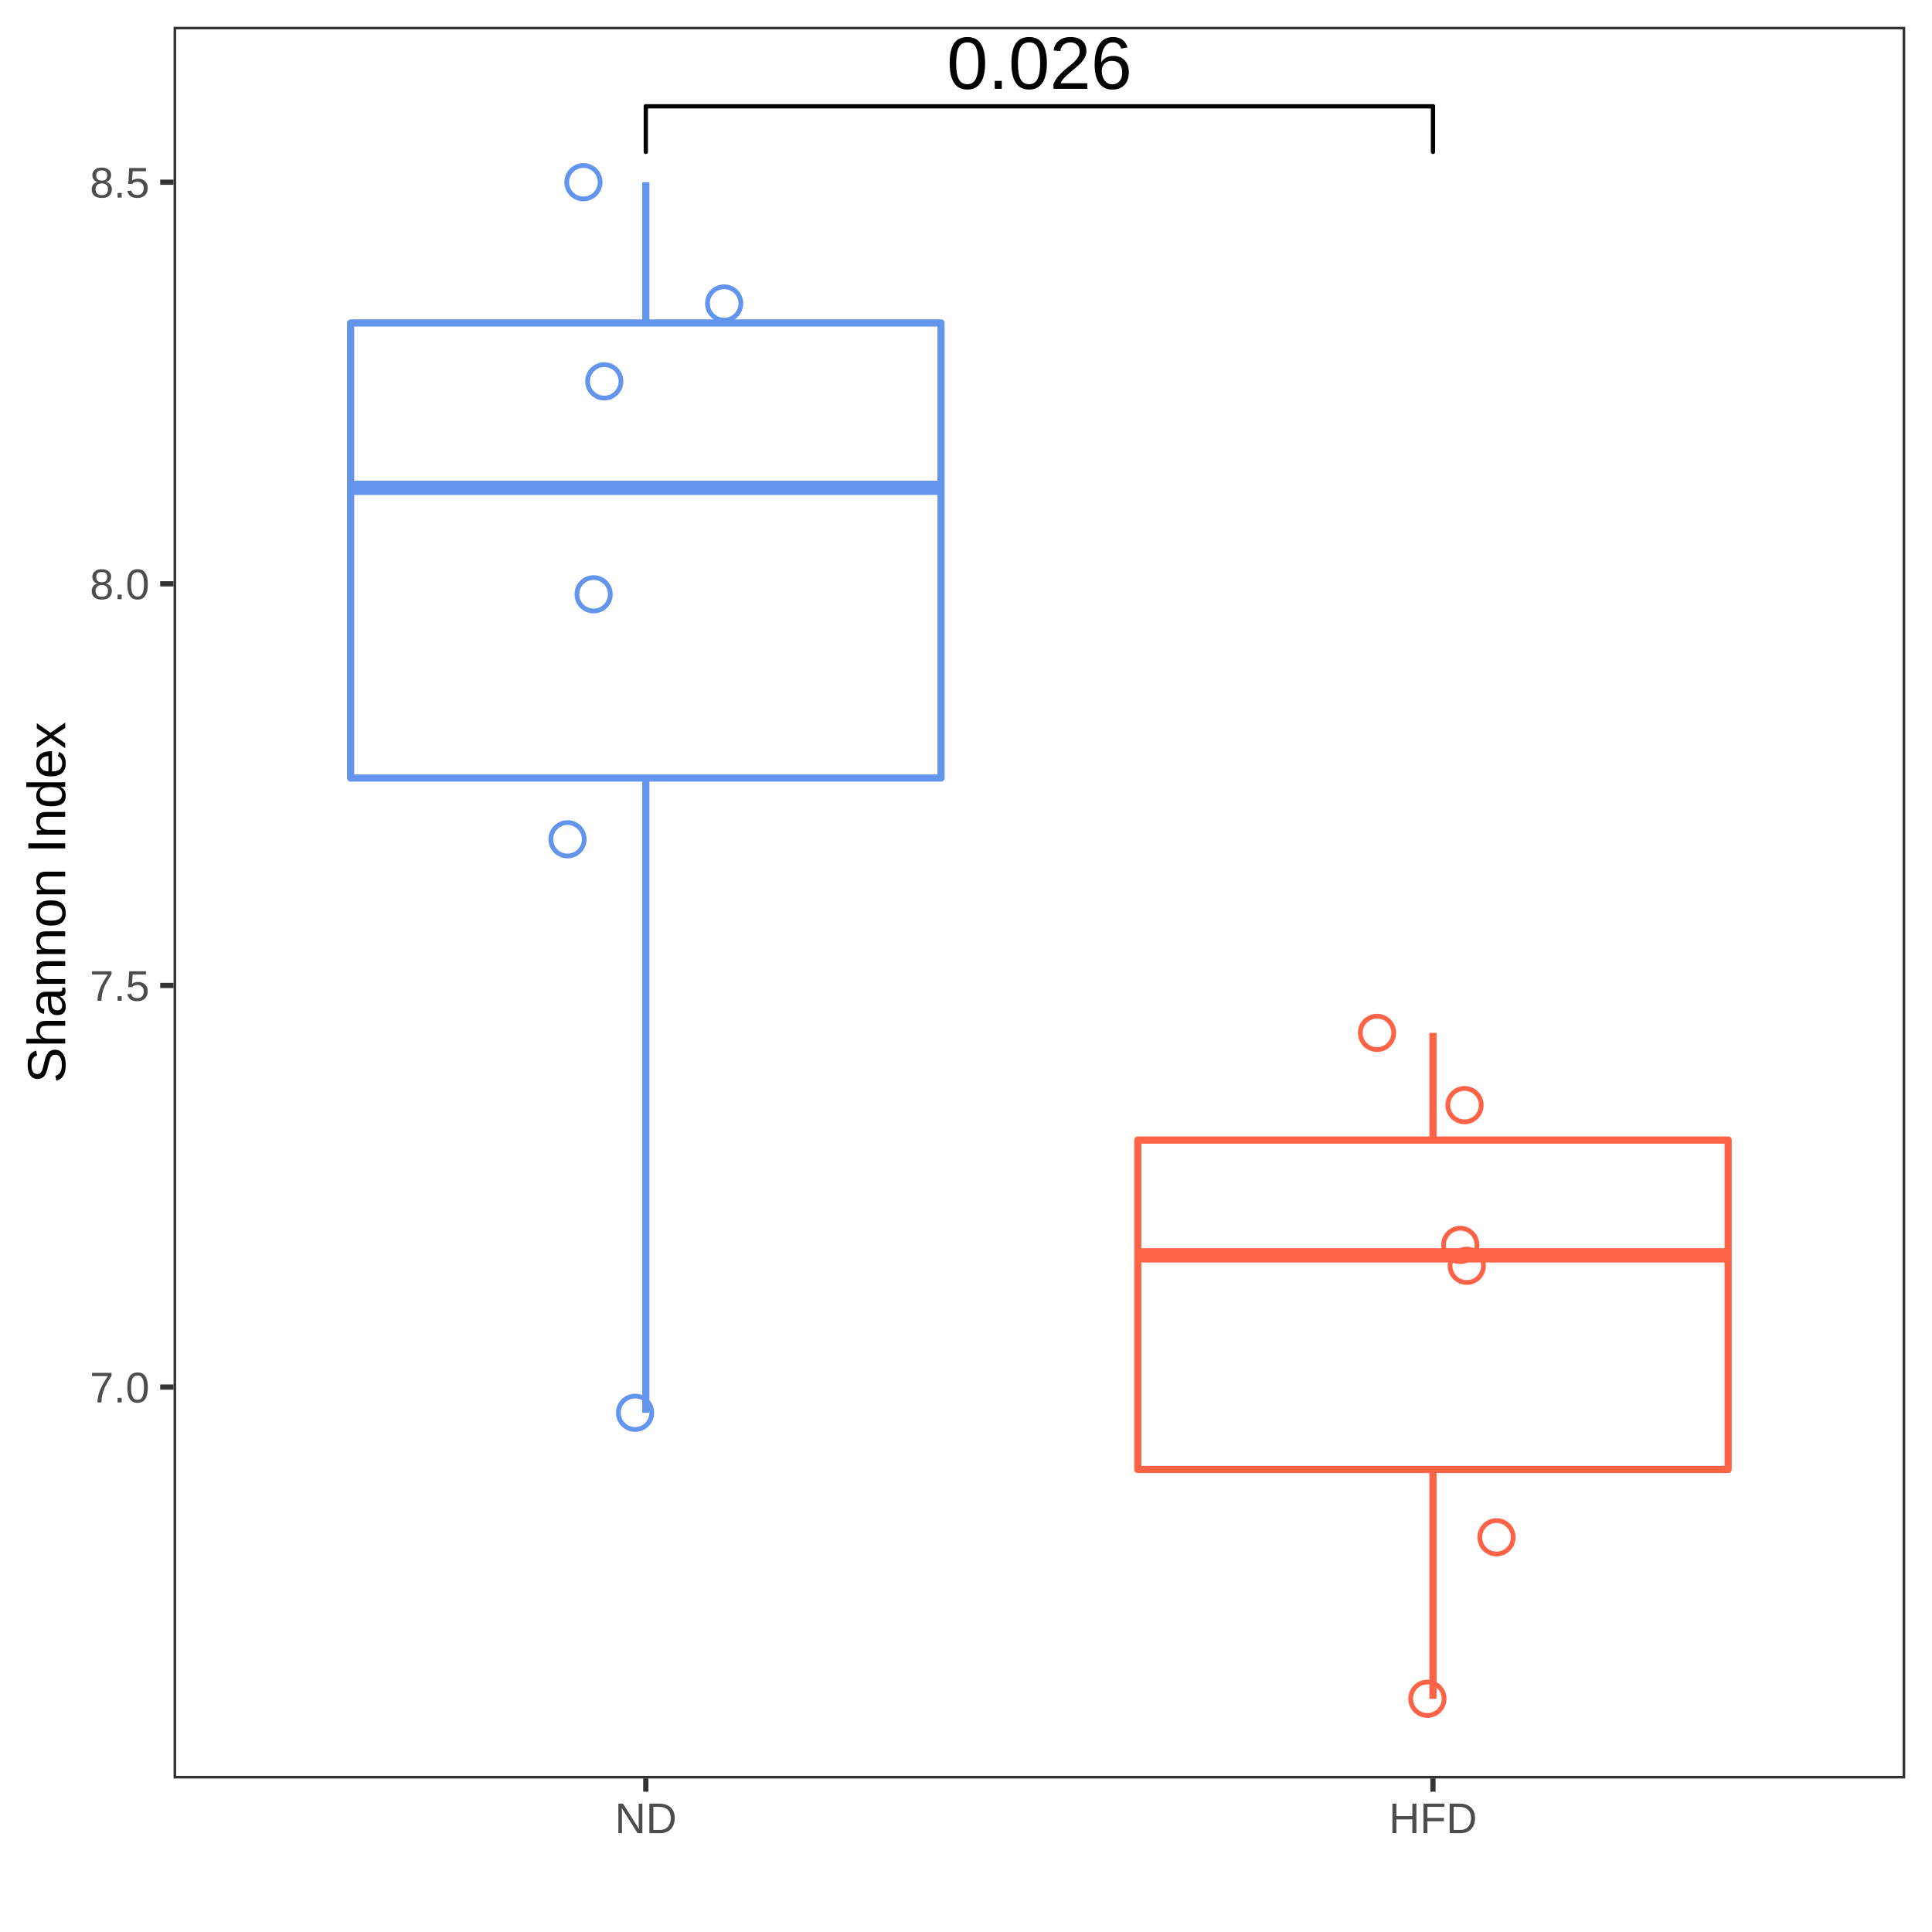
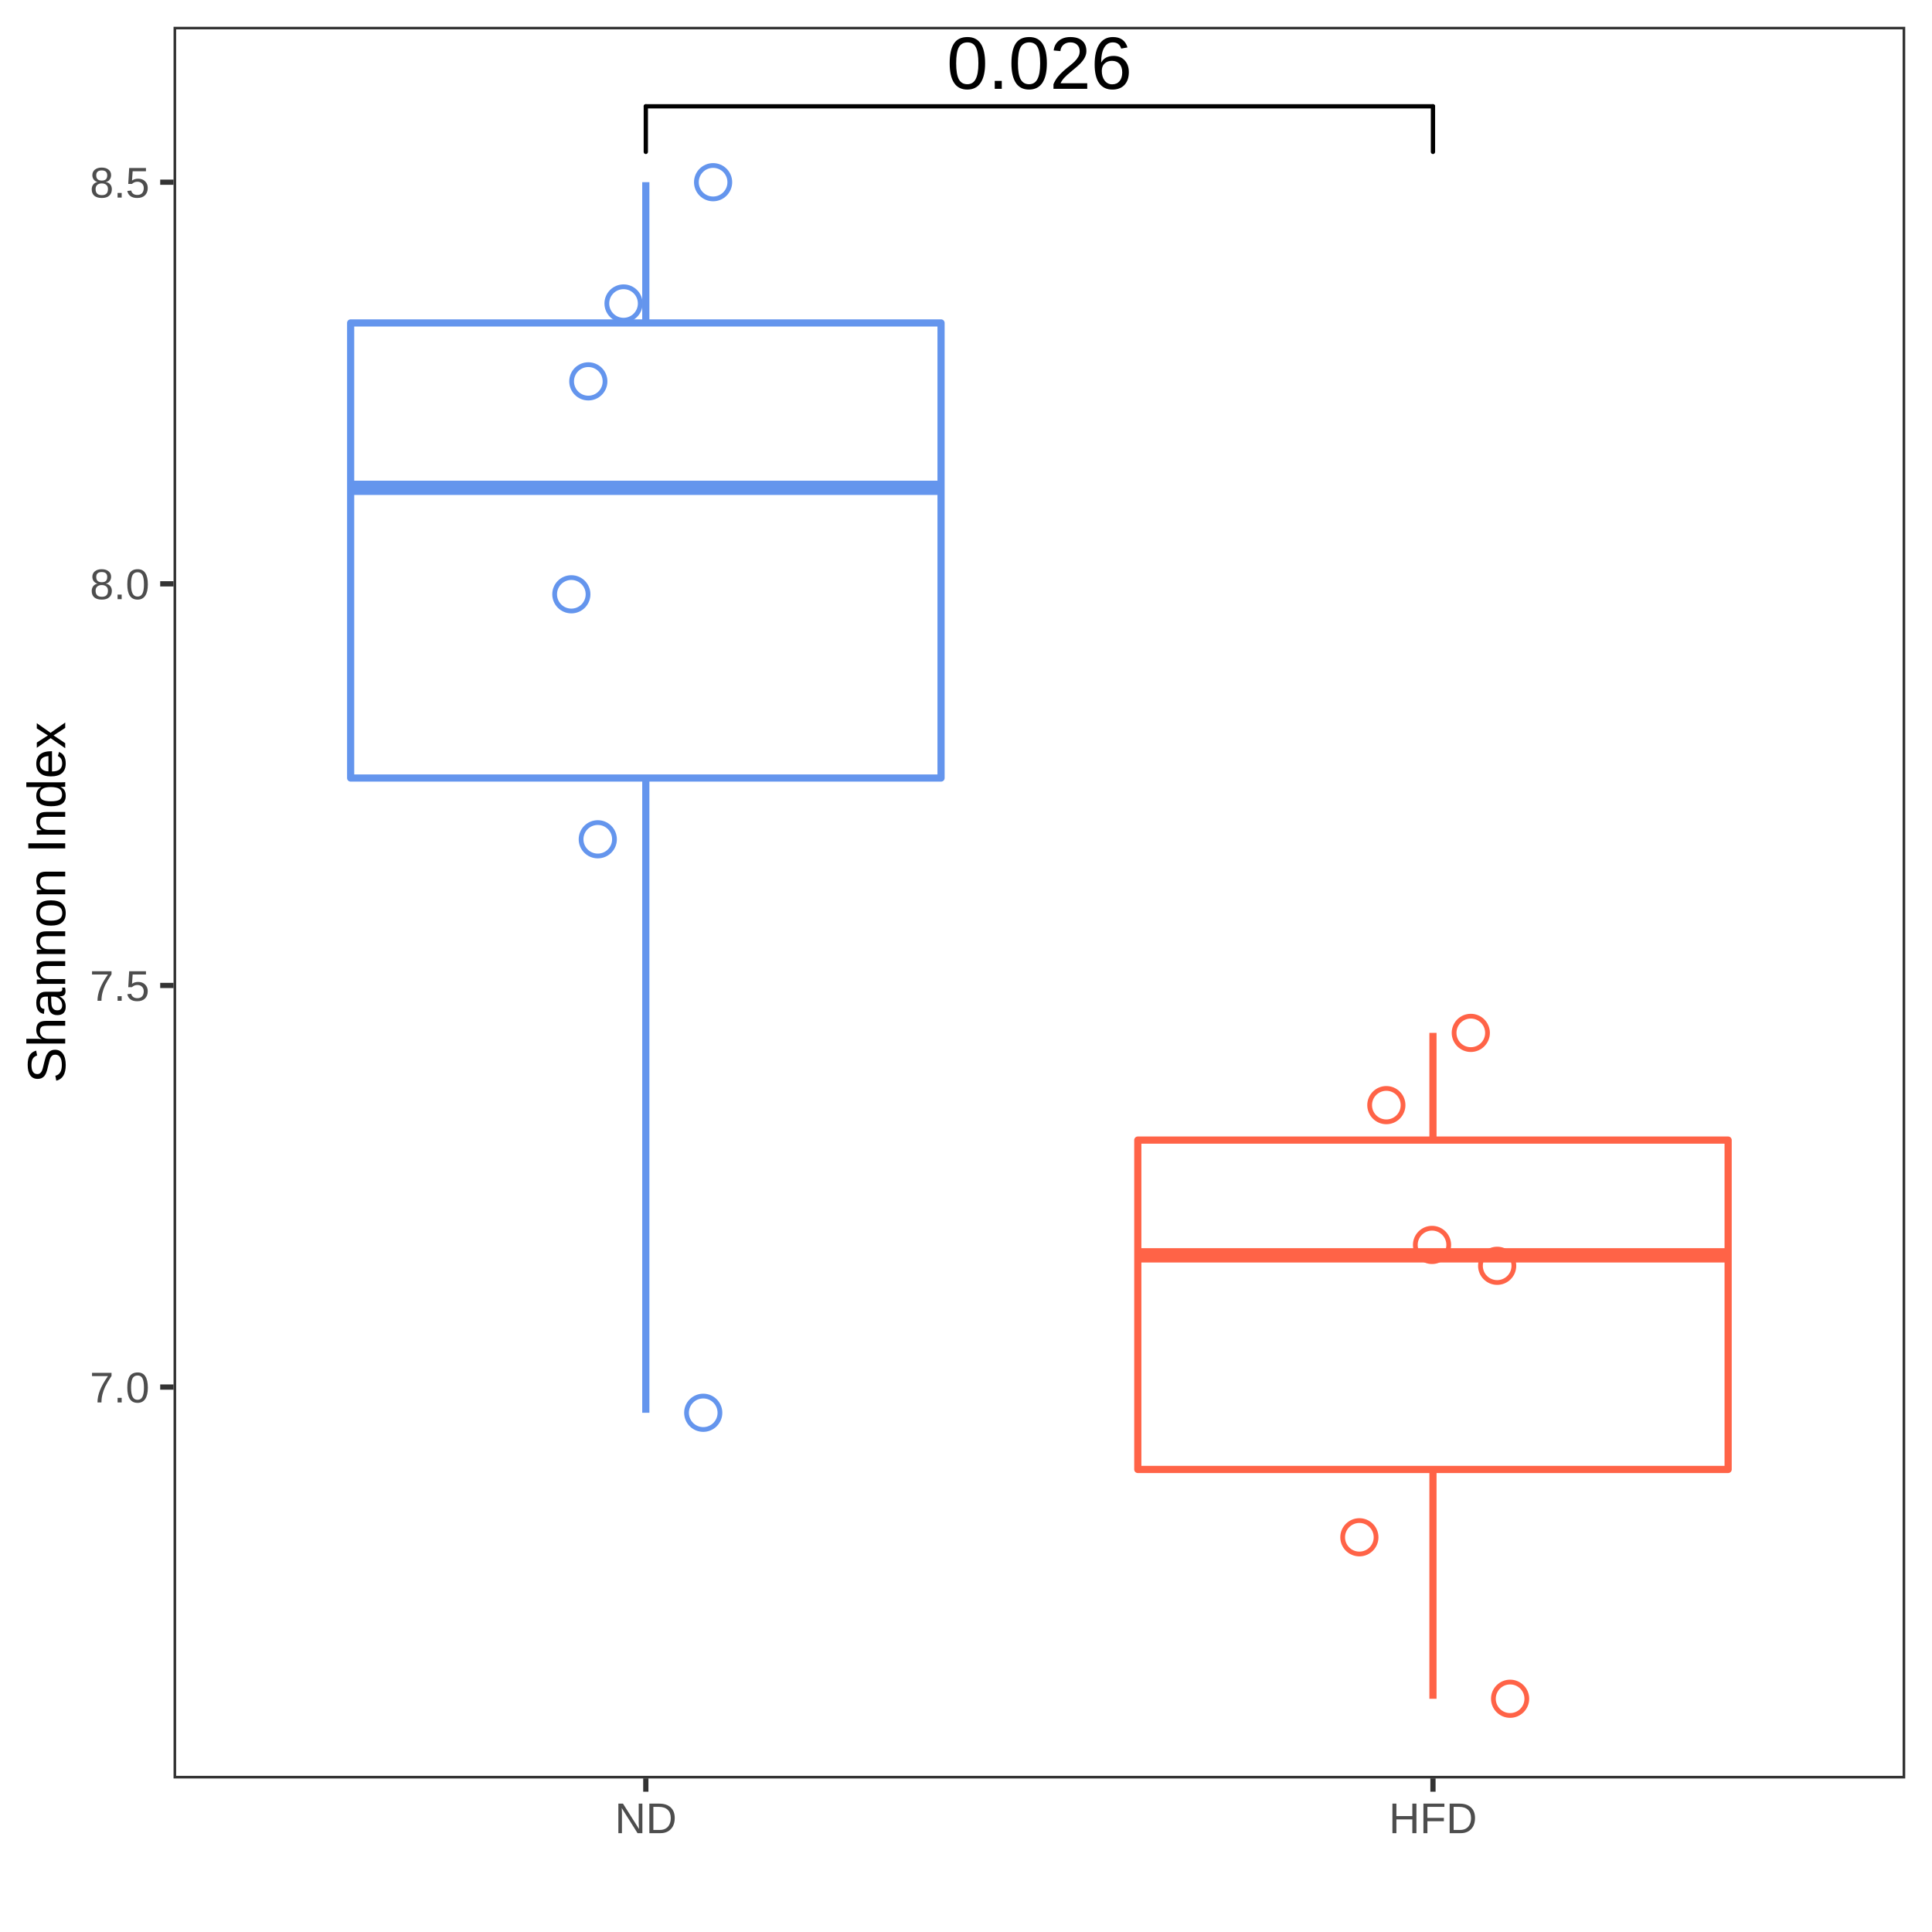
<svg xmlns="http://www.w3.org/2000/svg" class="svglite" width="288.00pt" height="288.00pt" viewBox="0 0 288.00 288.00">
  <defs>
    <style type="text/css">
    .svglite line, .svglite polyline, .svglite polygon, .svglite path, .svglite rect, .svglite circle {
      fill: none;
      stroke: #000000;
      stroke-linecap: round;
      stroke-linejoin: round;
      stroke-miterlimit: 10.00;
    }
  </style>
  </defs>
  <rect width="100%" height="100%" style="stroke: none; fill: #FFFFFF;" />
  <defs>
    <clipPath id="cpMC4wMHwyODguMDB8MC4wMHwyODguMDA=">
      <rect x="0.00" y="0.00" width="288.00" height="288.00" />
    </clipPath>
  </defs>
  <g clip-path="url(#cpMC4wMHwyODguMDB8MC4wMHwyODguMDA=)">
    <rect x="0" y="0.00" width="288.00" height="288.00" style="stroke-width: 0.78; stroke: #FFFFFF; fill: #FFFFFF;" />
  </g>
  <defs>
    <clipPath id="cpMjUuODd8Mjg0LjAxfDMuOTl8MjY1LjEw">
      <rect x="25.87" y="3.99" width="258.14" height="261.12" />
    </clipPath>
  </defs>
  <g clip-path="url(#cpMjUuODd8Mjg0LjAxfDMuOTl8MjY1LjEw)">
    <rect x="25.87" y="3.99" width="258.14" height="261.12" style="stroke-width: 0.78; stroke: none; fill: #FFFFFF;" />
    <line x1="96.27" y1="48.14" x2="96.27" y2="27.16" style="stroke-width: 1.07; stroke: #6495ED; stroke-linecap: butt;" />
    <line x1="96.27" y1="115.98" x2="96.27" y2="210.60" style="stroke-width: 1.07; stroke: #6495ED; stroke-linecap: butt;" />
    <polygon points="52.27,48.14 52.27,115.98 140.28,115.98 140.28,48.14 52.27,48.14 " style="stroke-width: 1.07; stroke: #6495ED; fill: #FFFFFF;" />
    <line x1="52.27" y1="72.72" x2="140.28" y2="72.72" style="stroke-width: 2.13; stroke: #6495ED; stroke-linecap: butt;" />
    <line x1="213.61" y1="169.95" x2="213.61" y2="153.97" style="stroke-width: 1.07; stroke: #FF6347; stroke-linecap: butt;" />
    <line x1="213.61" y1="219.05" x2="213.61" y2="253.23" style="stroke-width: 1.07; stroke: #FF6347; stroke-linecap: butt;" />
    <polygon points="169.61,169.95 169.61,219.05 257.61,219.05 257.61,169.95 169.61,169.95 " style="stroke-width: 1.07; stroke: #FF6347; fill: #FFFFFF;" />
    <line x1="169.61" y1="187.13" x2="257.61" y2="187.13" style="stroke-width: 2.13; stroke: #FF6347; stroke-linecap: butt;" />
-     <circle cx="218.32" cy="164.74" r="2.49" style="stroke-width: 0.71; stroke: #FF6347;" />
-     <circle cx="217.68" cy="185.58" r="2.49" style="stroke-width: 0.71; stroke: #FF6347;" />
-     <circle cx="212.78" cy="253.23" r="2.49" style="stroke-width: 0.71; stroke: #FF6347;" />
-     <circle cx="88.49" cy="88.59" r="2.49" style="stroke-width: 0.71; stroke: #6495ED;" />
-     <circle cx="84.60" cy="125.11" r="2.49" style="stroke-width: 0.71; stroke: #6495ED;" />
-     <circle cx="205.27" cy="153.97" r="2.49" style="stroke-width: 0.71; stroke: #FF6347;" />
-     <circle cx="86.97" cy="27.16" r="2.49" style="stroke-width: 0.71; stroke: #6495ED;" />
-     <circle cx="107.95" cy="45.24" r="2.49" style="stroke-width: 0.71; stroke: #6495ED;" />
-     <circle cx="90.08" cy="56.85" r="2.49" style="stroke-width: 0.71; stroke: #6495ED;" />
-     <circle cx="223.08" cy="229.16" r="2.49" style="stroke-width: 0.71; stroke: #FF6347;" />
-     <circle cx="218.65" cy="188.69" r="2.49" style="stroke-width: 0.71; stroke: #FF6347;" />
-     <circle cx="94.67" cy="210.60" r="2.49" style="stroke-width: 0.71; stroke: #6495ED;" />
+     <circle cx="206.66" cy="164.74" r="2.49" style="stroke-width: 0.71; stroke: #FF6347;" />
+     <circle cx="213.47" cy="185.58" r="2.49" style="stroke-width: 0.71; stroke: #FF6347;" />
+     <circle cx="225.11" cy="253.23" r="2.49" style="stroke-width: 0.71; stroke: #FF6347;" />
+     <circle cx="85.17" cy="88.59" r="2.49" style="stroke-width: 0.71; stroke: #6495ED;" />
+     <circle cx="89.11" cy="125.11" r="2.49" style="stroke-width: 0.71; stroke: #6495ED;" />
+     <circle cx="219.25" cy="153.97" r="2.49" style="stroke-width: 0.71; stroke: #FF6347;" />
+     <circle cx="106.30" cy="27.16" r="2.49" style="stroke-width: 0.71; stroke: #6495ED;" />
+     <circle cx="92.95" cy="45.24" r="2.49" style="stroke-width: 0.71; stroke: #6495ED;" />
+     <circle cx="87.70" cy="56.85" r="2.49" style="stroke-width: 0.71; stroke: #6495ED;" />
+     <circle cx="202.64" cy="229.16" r="2.49" style="stroke-width: 0.71; stroke: #FF6347;" />
+     <circle cx="223.18" cy="188.69" r="2.49" style="stroke-width: 0.71; stroke: #FF6347;" />
+     <circle cx="104.83" cy="210.60" r="2.49" style="stroke-width: 0.71; stroke: #6495ED;" />
    <text x="154.94" y="13.24" text-anchor="middle" style="font-size: 11.04px; font-family: Arial;" textLength="27.60px" lengthAdjust="spacingAndGlyphs">0.026</text>
    <line x1="213.61" y1="22.64" x2="213.61" y2="15.85" style="stroke-width: 0.64;" />
    <line x1="213.61" y1="15.85" x2="96.27" y2="15.85" style="stroke-width: 0.64;" />
    <line x1="96.27" y1="15.85" x2="96.27" y2="22.64" style="stroke-width: 0.64;" />
    <rect x="25.87" y="3.99" width="258.14" height="261.12" style="stroke-width: 0.78; stroke: #333333;" />
  </g>
  <g clip-path="url(#cpMC4wMHwyODguMDB8MC4wMHwyODguMDA=)">
    <text x="22.29" y="209.06" text-anchor="end" style="font-size: 6.40px; fill: #4D4D4D; font-family: Arial;" textLength="8.89px" lengthAdjust="spacingAndGlyphs">7.0</text>
    <text x="22.29" y="149.19" text-anchor="end" style="font-size: 6.40px; fill: #4D4D4D; font-family: Arial;" textLength="8.89px" lengthAdjust="spacingAndGlyphs">7.5</text>
    <text x="22.29" y="89.32" text-anchor="end" style="font-size: 6.40px; fill: #4D4D4D; font-family: Arial;" textLength="8.89px" lengthAdjust="spacingAndGlyphs">8.0</text>
    <text x="22.29" y="29.45" text-anchor="end" style="font-size: 6.40px; fill: #4D4D4D; font-family: Arial;" textLength="8.89px" lengthAdjust="spacingAndGlyphs">8.5</text>
    <polyline points="23.88,206.77 25.87,206.77 " style="stroke-width: 0.78; stroke: #333333; stroke-linecap: butt;" />
    <polyline points="23.88,146.90 25.87,146.90 " style="stroke-width: 0.78; stroke: #333333; stroke-linecap: butt;" />
    <polyline points="23.88,87.03 25.87,87.03 " style="stroke-width: 0.78; stroke: #333333; stroke-linecap: butt;" />
    <polyline points="23.88,27.16 25.87,27.16 " style="stroke-width: 0.78; stroke: #333333; stroke-linecap: butt;" />
    <polyline points="96.27,267.09 96.27,265.10 " style="stroke-width: 0.78; stroke: #333333; stroke-linecap: butt;" />
    <polyline points="213.61,267.09 213.61,265.10 " style="stroke-width: 0.78; stroke: #333333; stroke-linecap: butt;" />
    <text x="96.27" y="273.27" text-anchor="middle" style="font-size: 6.40px; fill: #4D4D4D; font-family: Arial;" textLength="9.23px" lengthAdjust="spacingAndGlyphs">ND</text>
    <text x="213.61" y="273.27" text-anchor="middle" style="font-size: 6.40px; fill: #4D4D4D; font-family: Arial;" textLength="13.13px" lengthAdjust="spacingAndGlyphs">HFD</text>
    <text transform="translate(9.72,134.54) rotate(-90)" text-anchor="middle" style="font-size: 8.00px; font-family: Arial;" textLength="53.83px" lengthAdjust="spacingAndGlyphs">Shannon Index</text>
  </g>
</svg>
